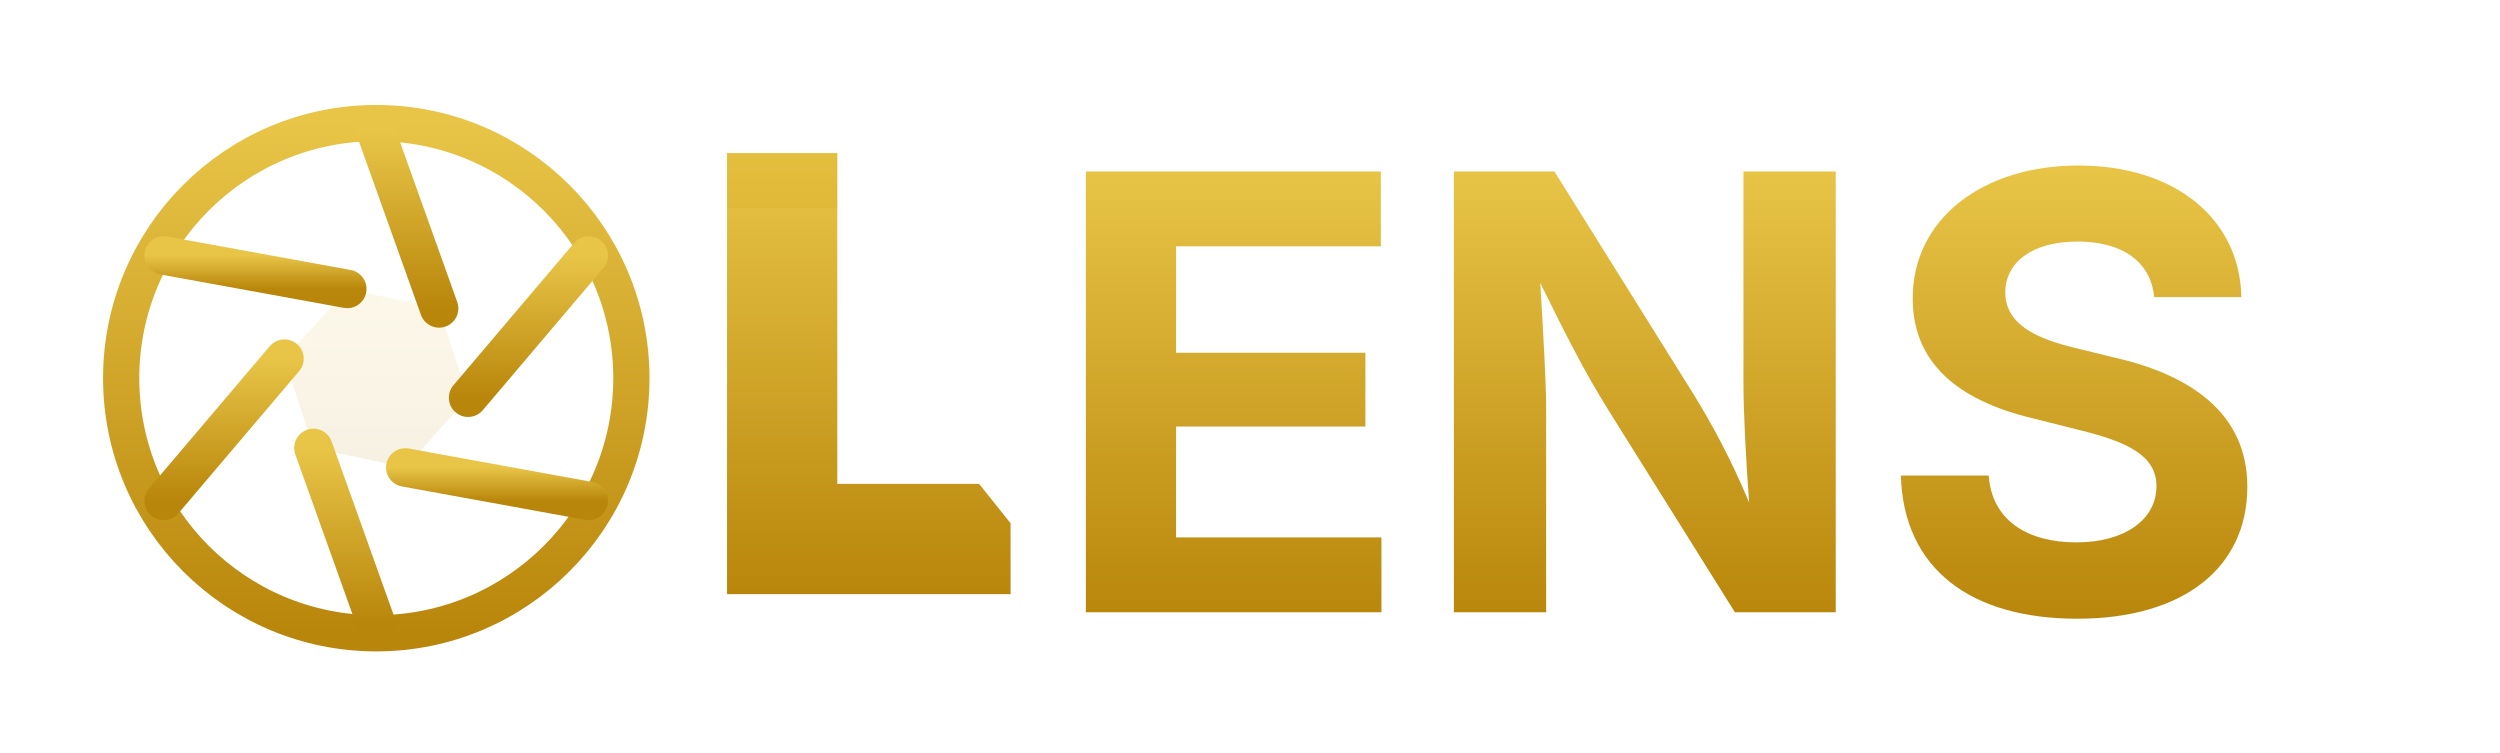
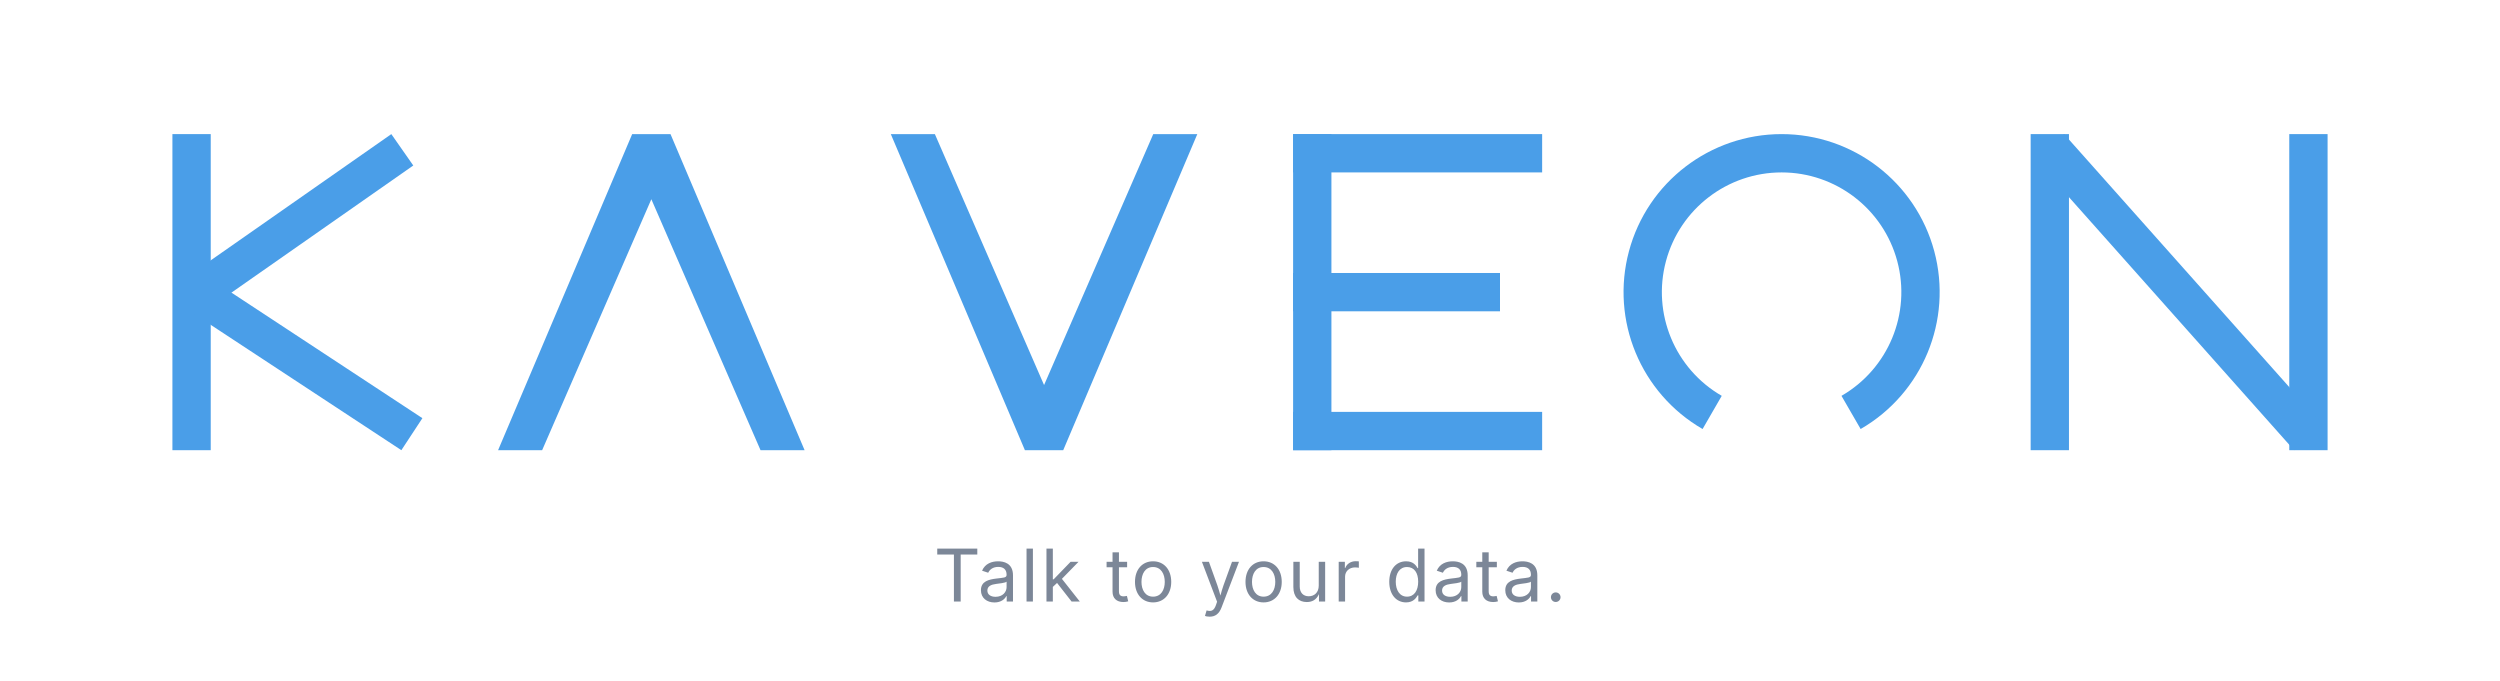
- <svg xmlns="http://www.w3.org/2000/svg" viewBox="0 0 392 118" fill="none" role="img" aria-label="Lens">
-   <defs>
-     <linearGradient id="c" x1="0" y1="0" x2="0" y2="1">
-       <stop offset="0" stop-color="#e8c547" />
-       <stop offset="1" stop-color="#b8860b" />
-     </linearGradient>
-   </defs>
-   <circle cx="59" cy="59.30" r="40.00" fill="none" stroke="url(#c)" stroke-width="5.68" />
-   <path d="M 68.85 48.36 L 54.45 45.30 L 44.60 56.24 L 49.15 70.24 L 63.55 73.30 L 73.40 62.36 Z" opacity="0.12" fill="url(#c)" />
-   <line x1="68.85" y1="48.36" x2="59" y2="20.82" stroke="url(#c)" stroke-width="6.04" stroke-linecap="round" />
-   <line x1="54.45" y1="45.30" x2="25.67" y2="40.06" stroke="url(#c)" stroke-width="6.04" stroke-linecap="round" />
-   <line x1="44.60" y1="56.24" x2="25.67" y2="78.54" stroke="url(#c)" stroke-width="6.04" stroke-linecap="round" />
-   <line x1="49.15" y1="70.24" x2="59" y2="97.78" stroke="url(#c)" stroke-width="6.04" stroke-linecap="round" />
-   <line x1="63.55" y1="73.30" x2="92.32" y2="78.54" stroke="url(#c)" stroke-width="6.04" stroke-linecap="round" />
-   <line x1="73.40" y1="62.36" x2="92.32" y2="40.06" stroke="url(#c)" stroke-width="6.04" stroke-linecap="round" />
-   <g transform="translate(114,24) scale(2.47)">
-     <path d="M 0 0 L 7 0 L 7 21 L 16 21 L 18 23.5 L 18 28 L 0 28 Z" fill="url(#c)" />
-     <path d="M 0 0 L 7 0 L 7 3.5 L 0 3.5 Z" fill="#d4a017" opacity="0.18" />
+ <svg xmlns="http://www.w3.org/2000/svg" viewBox="0 0 1305 355" role="img" aria-labelledby="title desc">
+   <g fill="#4A9EE8">
+     <rect x="90" y="70" width="20" height="165" />
+     <polygon points="108.73,161.20 215.73,86.39 204.27,70 97.27,144.80" />
+     <polygon points="97.51,161.36 209.51,235 220.49,218.29 108.49,144.64" />
+     <path d="M 260 235 L 330 70 L 350 70 L 420 235 L 397 235 L 340 104 L 283 235 Z" />
+     <path d="M 465 70 L 488 70 L 545 201 L 602 70 L 625 70 L 555 235 L 535 235 Z" />
+     <rect x="675" y="70" width="20" height="165" />
+     <rect x="675" y="70" width="130" height="20" />
+     <rect x="675" y="142.5" width="108" height="20" />
+     <rect x="675" y="215" width="130" height="20" />
+     <rect x="1060" y="70" width="20" height="165" />
+     <rect x="1195" y="70" width="20" height="165" />
+     <polygon points="1062.53,83.30 1197.53,235 1212.47,221.70 1077.47,70" />
  </g>
-   <text x="164" y="96" font-family="Inter,'Segoe UI',system-ui,sans-serif" font-weight="700" font-size="95" letter-spacing="0" fill="url(#c)">ENS</text>
+   <path d="M 966.25 215.29 A 72.5 72.5 0 1 0 893.75 215.29" fill="none" stroke="#4A9EE8" stroke-width="20" stroke-linecap="butt" />
+   <text x="652.5" y="314" text-anchor="middle" font-family="Inter, 'Segoe UI', system-ui, sans-serif" font-size="38" font-weight="400" letter-spacing="1.2" fill="#7C8798">Talk to your data.</text>
</svg>
